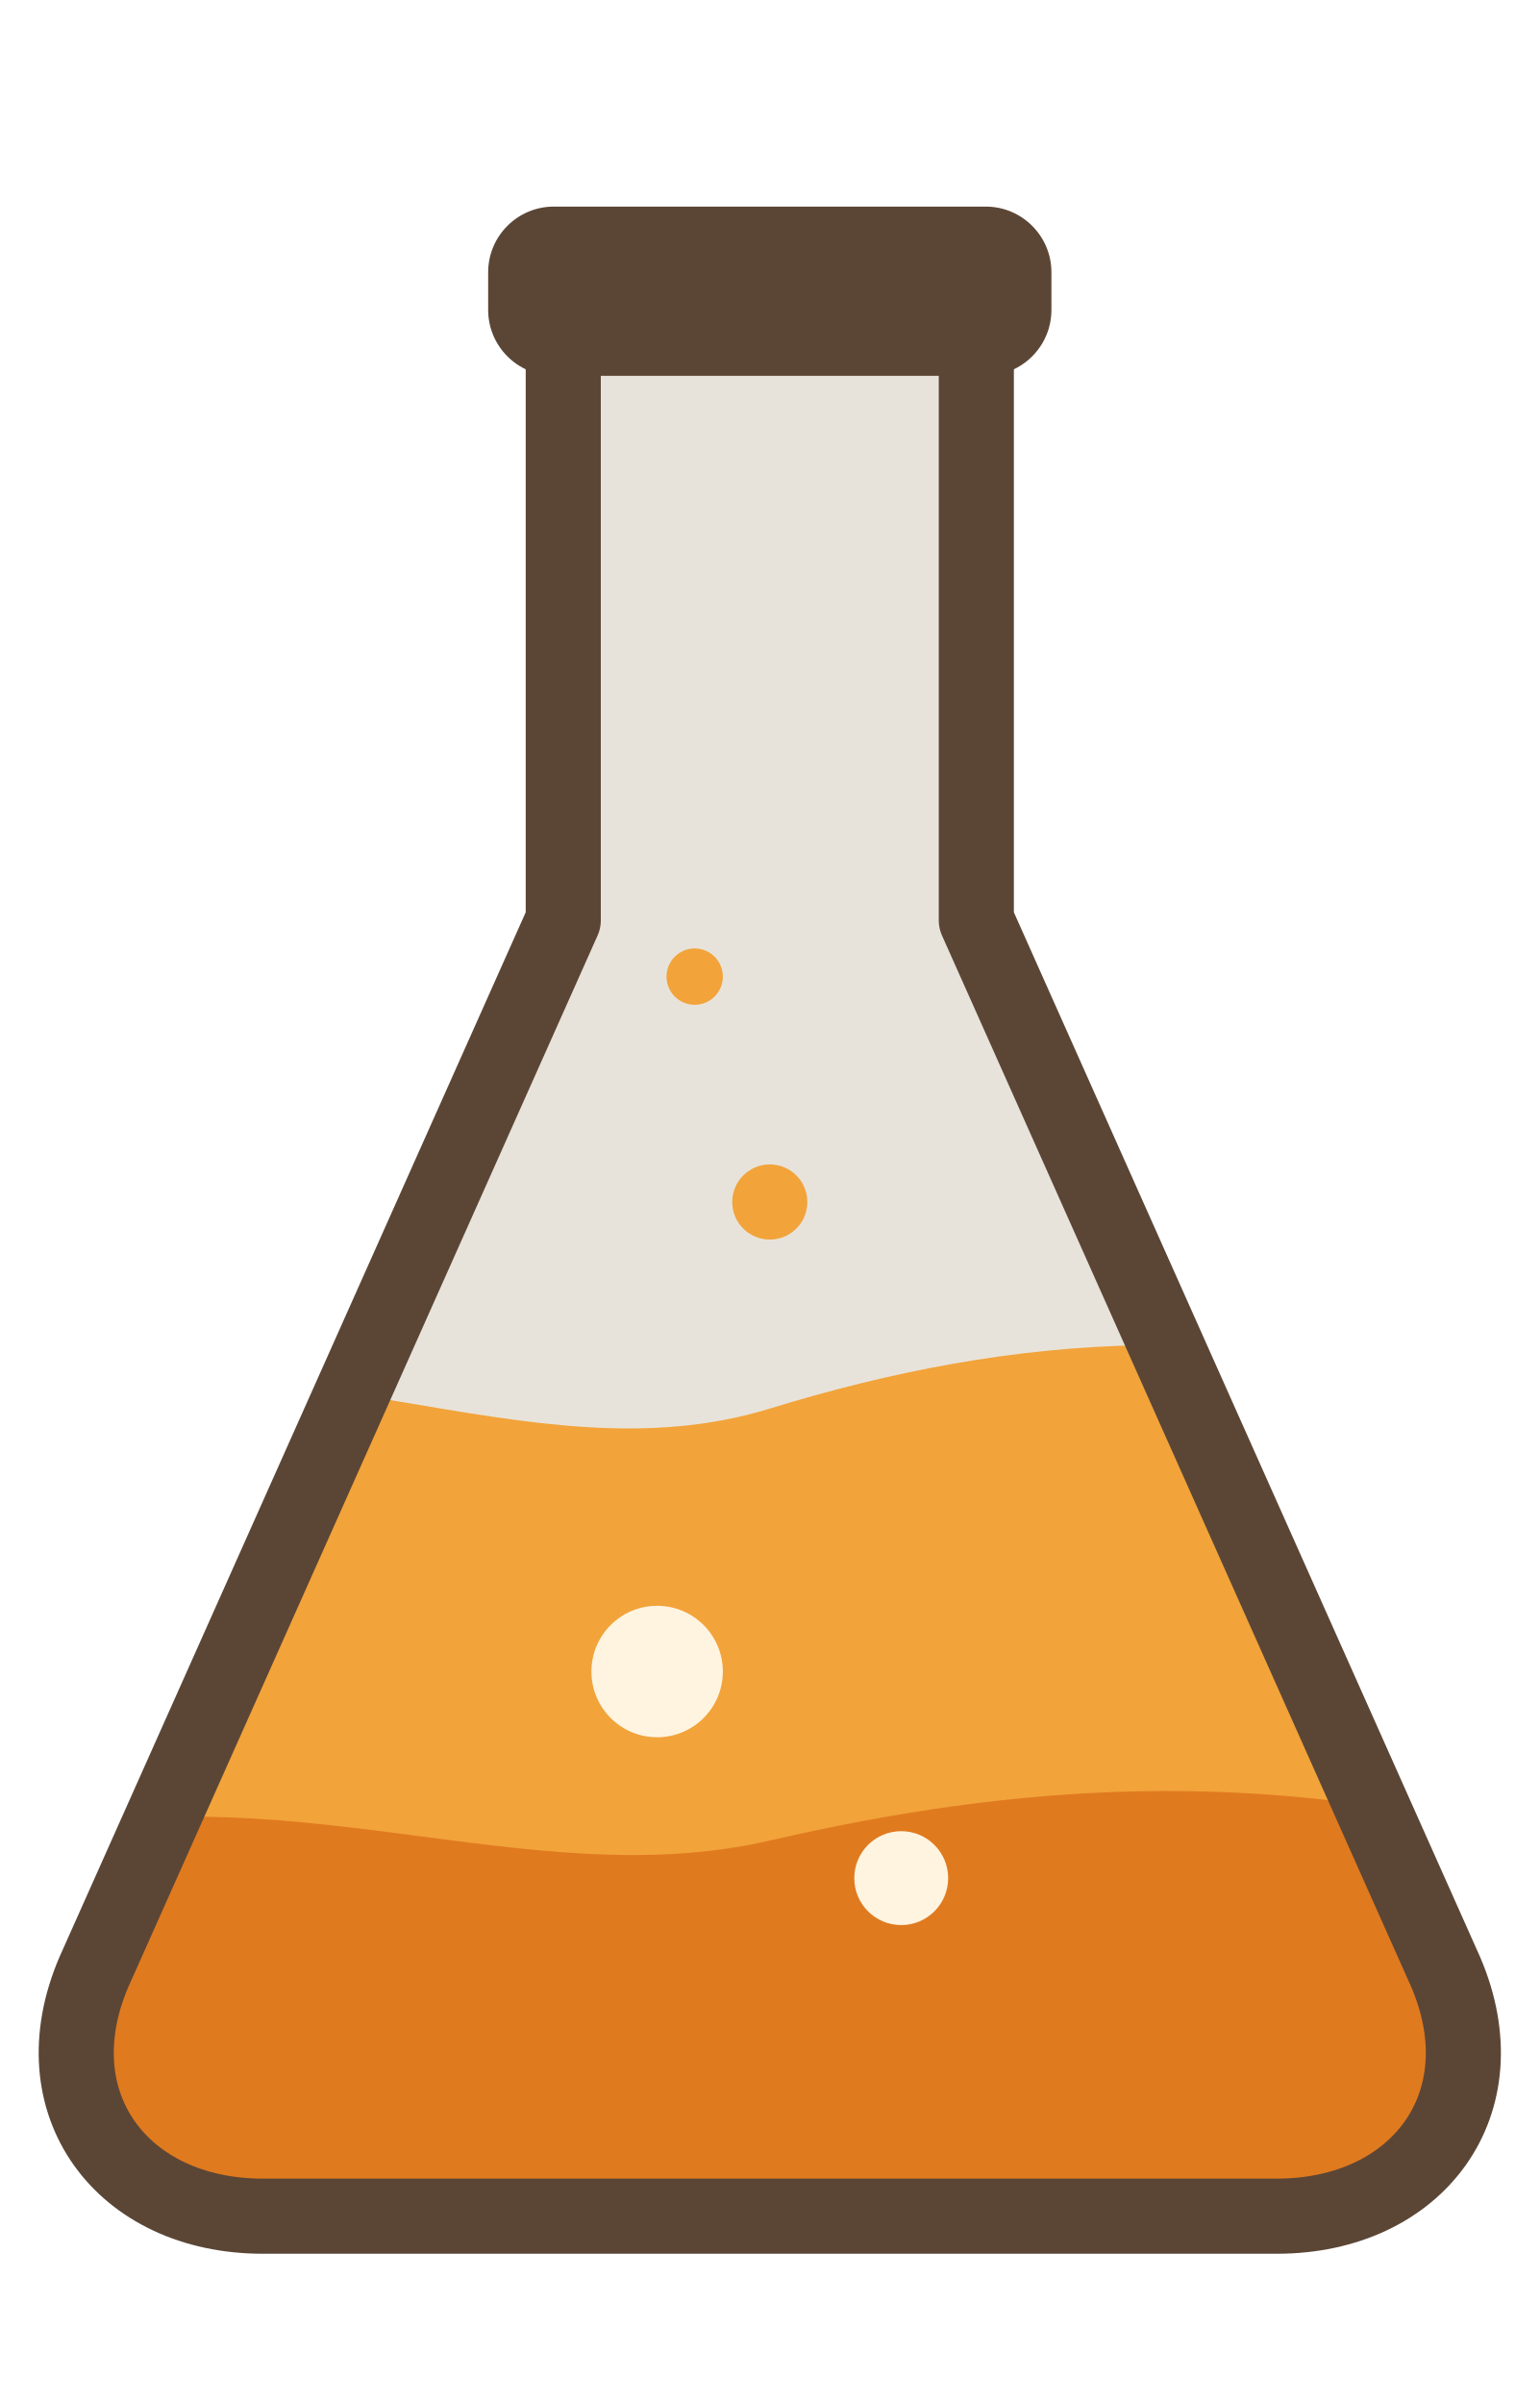
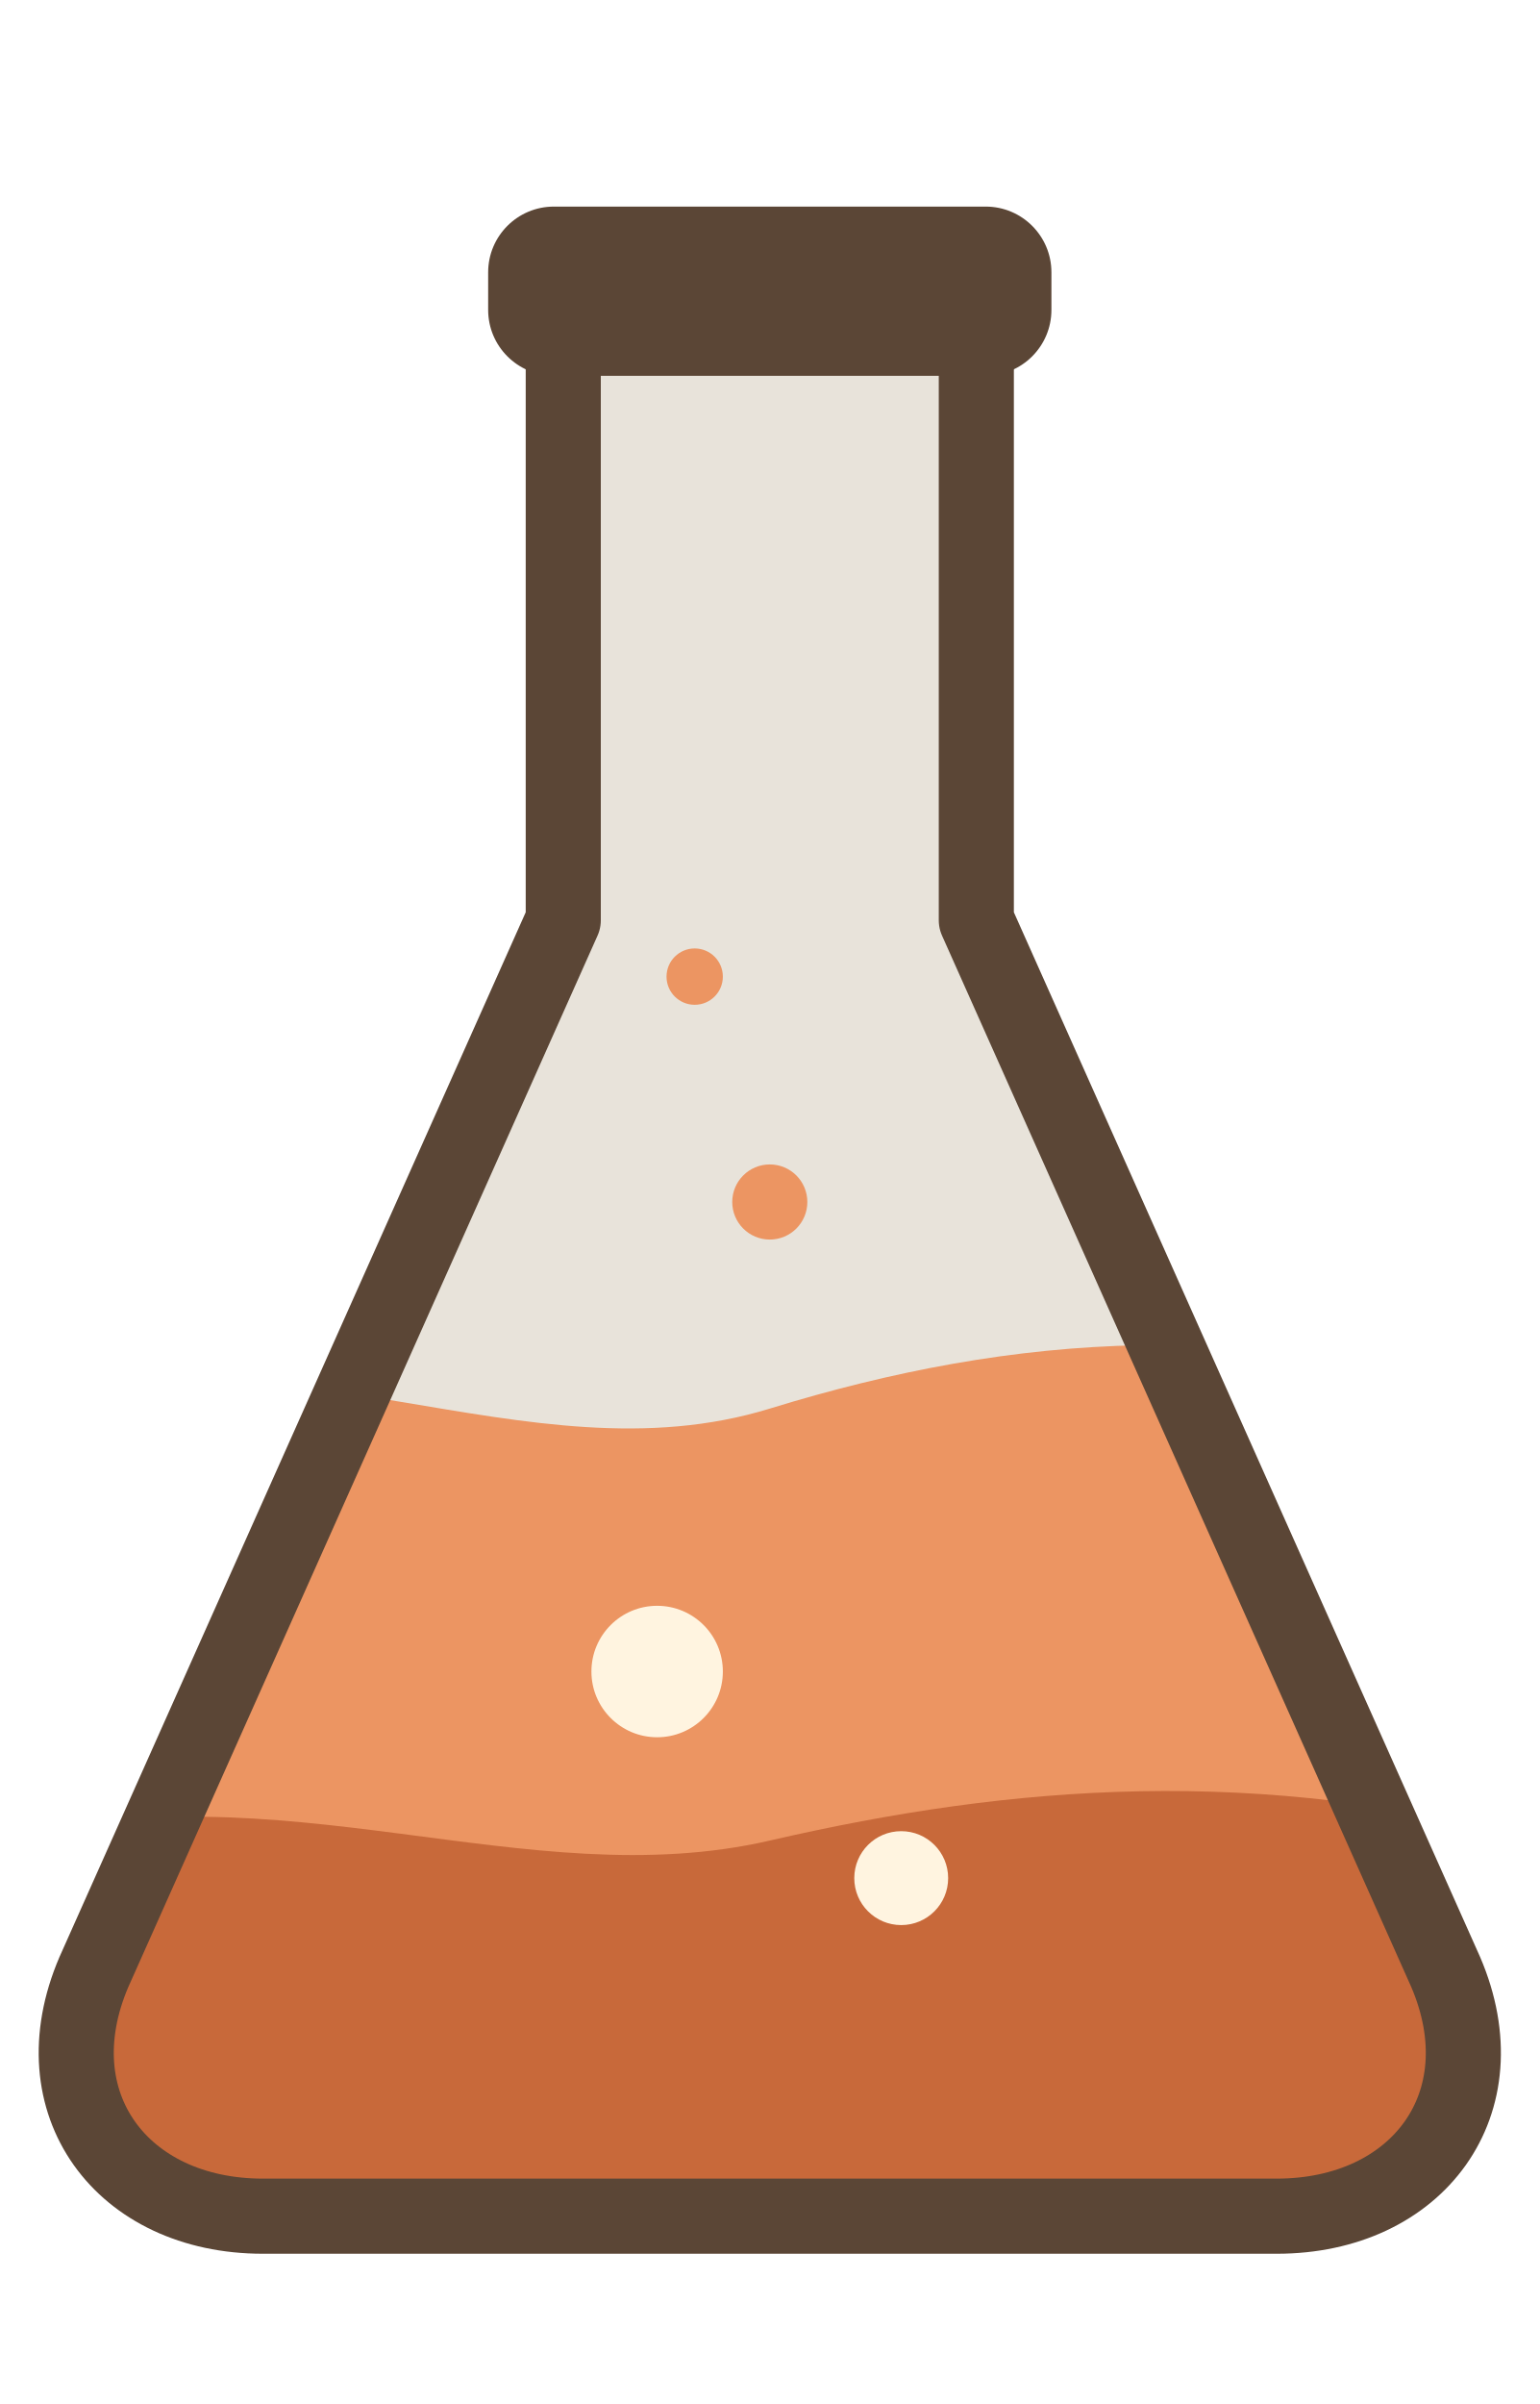
<svg xmlns="http://www.w3.org/2000/svg" width="164" height="256" viewBox="0 0 164 256">
  <defs>
    <clipPath id="flask">
      <path d="M60 36h44v62l50 112c6 14-3 26-18 26H28c-15 0-24-12-18-26L60 98z" />
    </clipPath>
  </defs>
  <path fill="#E8E3DA" d="M60 36h44v62l50 112c6 14-3 26-18 26H28c-15 0-24-12-18-26L60 98z" />
  <g clip-path="url(#flask)">
-     <path fill="#F2A33A" d="M0 150c30-10 56 8 82 0s52-10 82 0v106H0z" />
-     <path fill="#E07A1F" d="M0 196c30-8 56 6 82 0s52-8 82 0v60H0z" />
+     <path fill="#EC9562" d="M0 150c30-10 56 8 82 0s52-10 82 0v106H0z" />
+     <path fill="#C8693A" d="M0 196c30-8 56 6 82 0s52-8 82 0v60H0z" />
  </g>
  <circle cx="70" cy="178" r="7" fill="#FFF4E0" />
  <circle cx="96" cy="200" r="5" fill="#FFF4E0" />
-   <circle cx="82" cy="128" r="4" fill="#F2A33A" />
-   <circle cx="74" cy="104" r="3" fill="#F2A33A" />
+   <circle cx="82" cy="128" r="4" fill="#EC9562" />
+   <circle cx="74" cy="104" r="3" fill="#EC9562" />
  <rect x="52" y="22" width="60" height="18" rx="7" fill="#5B4636" />
  <path fill="none" stroke="#5B4636" stroke-width="8" stroke-linejoin="round" d="M60 36h44v62l50 112c6 14-3 26-18 26H28c-15 0-24-12-18-26L60 98z" />
</svg>
